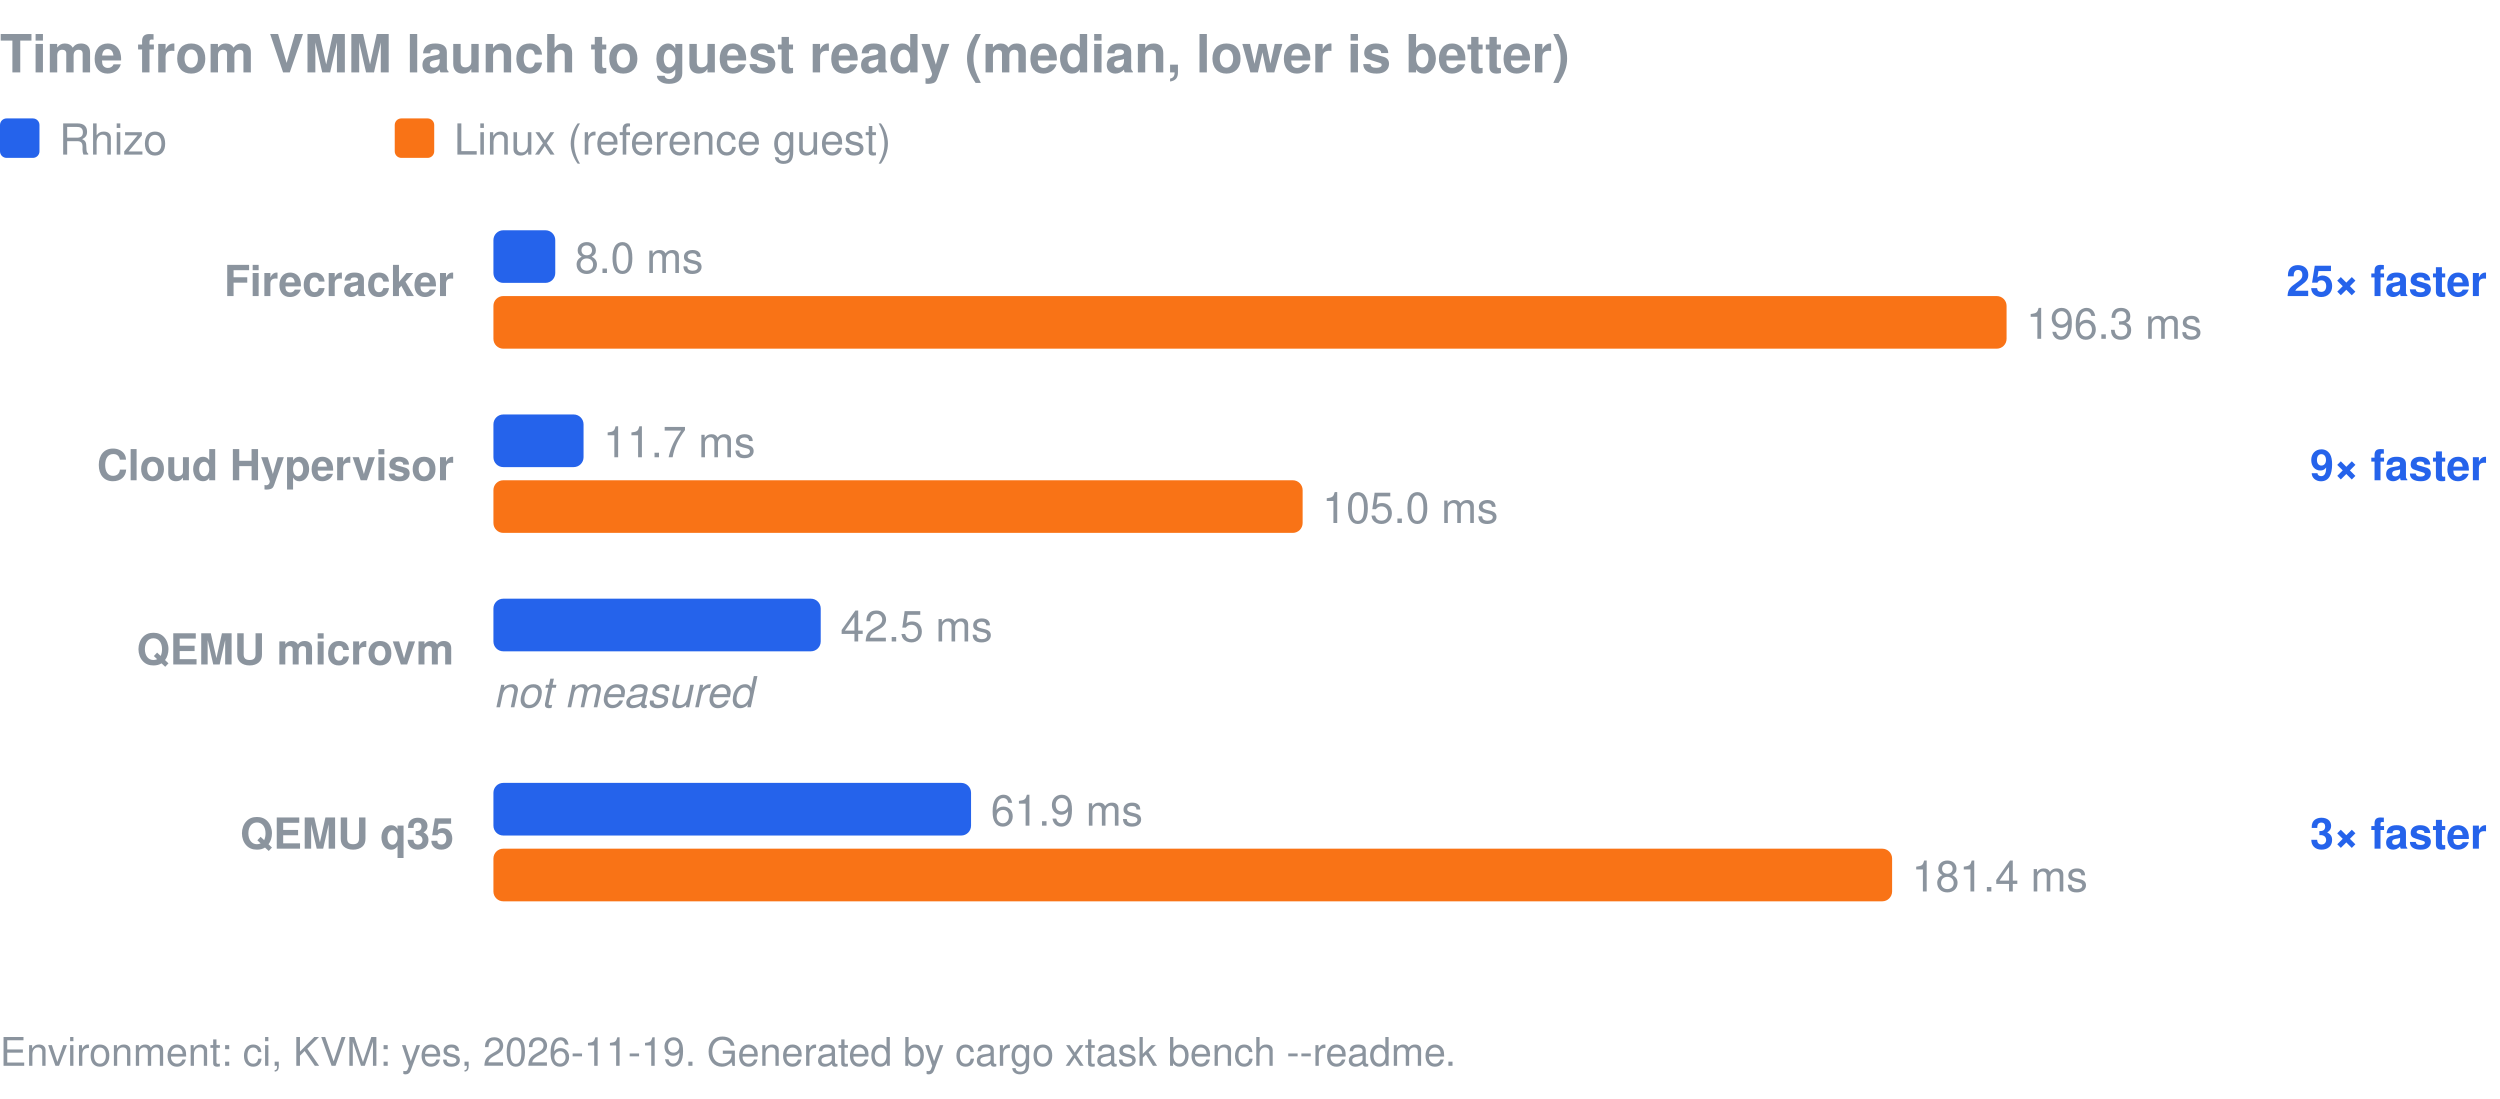
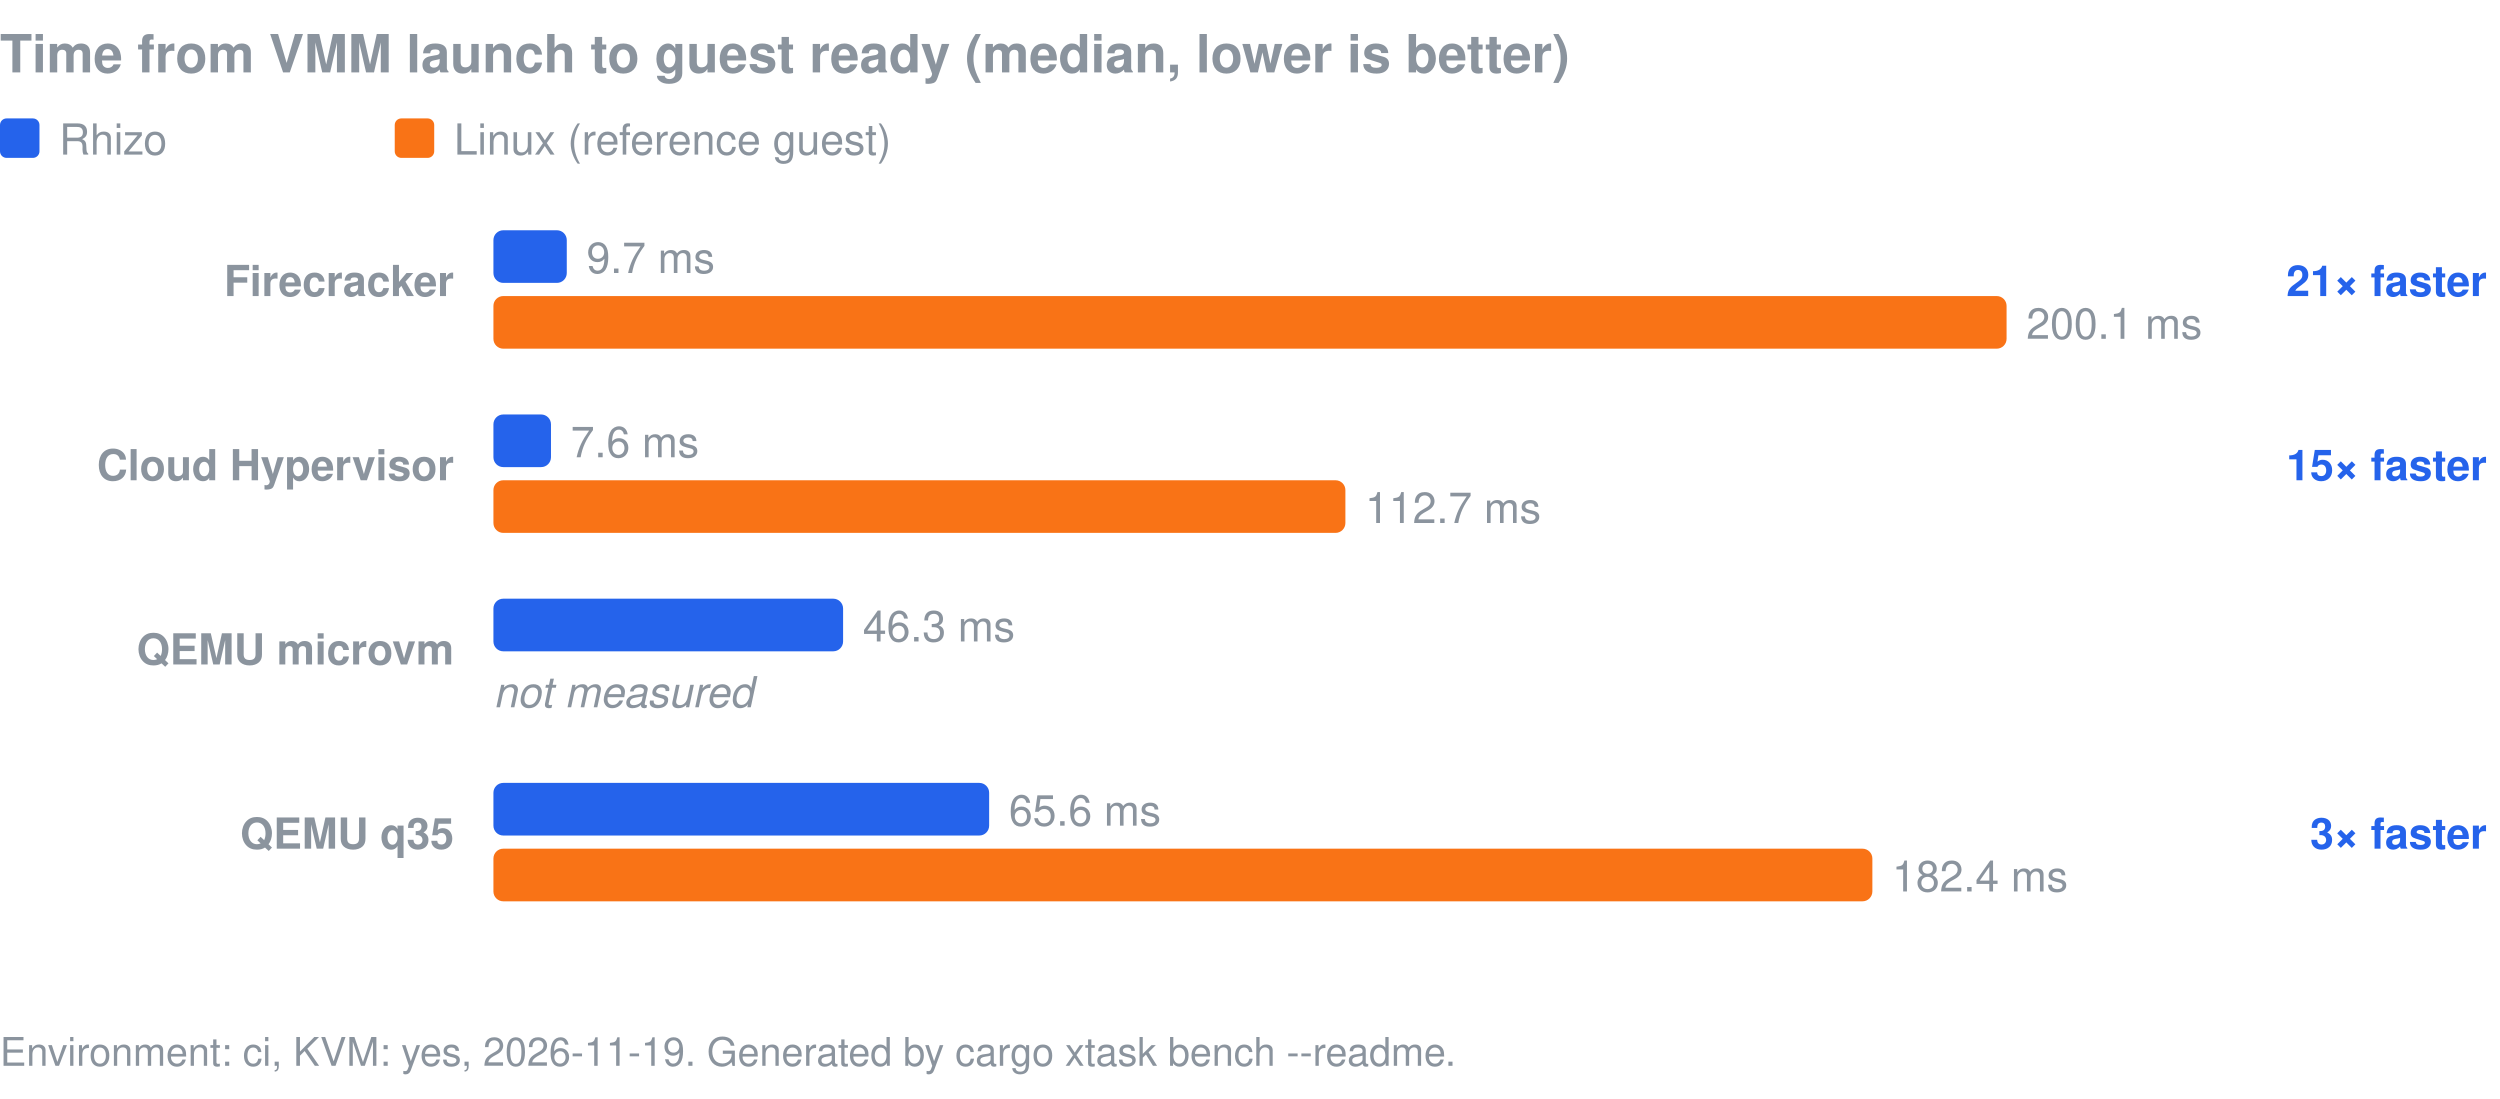
<svg xmlns="http://www.w3.org/2000/svg" width="760" height="334" viewBox="0 0 760 334" font-family="-apple-system, Segoe UI, Helvetica, Arial, sans-serif" font-size="13" fill="#8b949e">
  <text x="0" y="22" font-size="16" font-weight="600">Time from VMM launch to guest ready (median, lower is better)</text>
  <rect x="0" y="36" width="12" height="12" rx="2" fill="#2563eb" />
  <text x="18" y="47">Rhizo</text>
  <rect x="120" y="36" width="12" height="12" rx="2" fill="#f97316" />
  <text x="138" y="47">Linux (reference guest)</text>
  <text x="138" y="90" text-anchor="end" font-weight="600">Firecracker</text>
-   <rect x="150" y="70" width="18.8" height="16" rx="3" fill="#2563eb" />
-   <text x="174.8" y="83.0">8.0 ms</text>
+   <rect x="150" y="70" width="22.3" height="16" rx="3" fill="#2563eb" />
+   <text x="178.3" y="83.0">9.7 ms</text>
  <rect x="150" y="90" width="460.0" height="16" rx="3" fill="#f97316" />
-   <text x="616.0" y="103.0">196.3 ms</text>
-   <text x="756" y="90" text-anchor="end" font-weight="600" fill="#2563eb">25× faster</text>
+   <text x="616.0" y="103.0">200.1 ms</text>
+   <text x="756" y="90" text-anchor="end" font-weight="600" fill="#2563eb">21× faster</text>
  <text x="138" y="146" text-anchor="end" font-weight="600">Cloud Hypervisor</text>
-   <rect x="150" y="126" width="27.4" height="16" rx="3" fill="#2563eb" />
-   <text x="183.4" y="139.0">11.7 ms</text>
-   <rect x="150" y="146" width="246.0" height="16" rx="3" fill="#f97316" />
-   <text x="402.0" y="159.0">105.0 ms</text>
-   <text x="756" y="146" text-anchor="end" font-weight="600" fill="#2563eb">9× faster</text>
+   <rect x="150" y="126" width="17.5" height="16" rx="3" fill="#2563eb" />
+   <text x="173.5" y="139.0">7.6 ms</text>
+   <rect x="150" y="146" width="259.0" height="16" rx="3" fill="#f97316" />
+   <text x="415.0" y="159.0">112.7 ms</text>
+   <text x="756" y="146" text-anchor="end" font-weight="600" fill="#2563eb">15× faster</text>
  <text x="138" y="202" text-anchor="end" font-weight="600">QEMU microvm</text>
-   <rect x="150" y="182" width="99.5" height="16" rx="3" fill="#2563eb" />
-   <text x="255.5" y="195.0">42.5 ms</text>
+   <rect x="150" y="182" width="106.3" height="16" rx="3" fill="#2563eb" />
+   <text x="262.3" y="195.0">46.3 ms</text>
  <text x="150" y="215.0" font-style="italic">not measured</text>
  <text x="138" y="258" text-anchor="end" font-weight="600">QEMU q35</text>
-   <rect x="150" y="238" width="145.2" height="16" rx="3" fill="#2563eb" />
-   <text x="301.2" y="251.0">61.9 ms</text>
-   <rect x="150" y="258" width="425.2" height="16" rx="3" fill="#f97316" />
-   <text x="581.2" y="271.0">181.4 ms</text>
+   <rect x="150" y="238" width="150.7" height="16" rx="3" fill="#2563eb" />
+   <text x="306.7" y="251.0">65.6 ms</text>
+   <rect x="150" y="258" width="419.2" height="16" rx="3" fill="#f97316" />
+   <text x="575.2" y="271.0">182.4 ms</text>
  <text x="756" y="258" text-anchor="end" font-weight="600" fill="#2563eb">3× faster</text>
  <text x="0" y="324" font-size="12">Environment: ci, KVM: yes, 2026-11-19. Generated by cargo xtask bench --readme.</text>
</svg>
